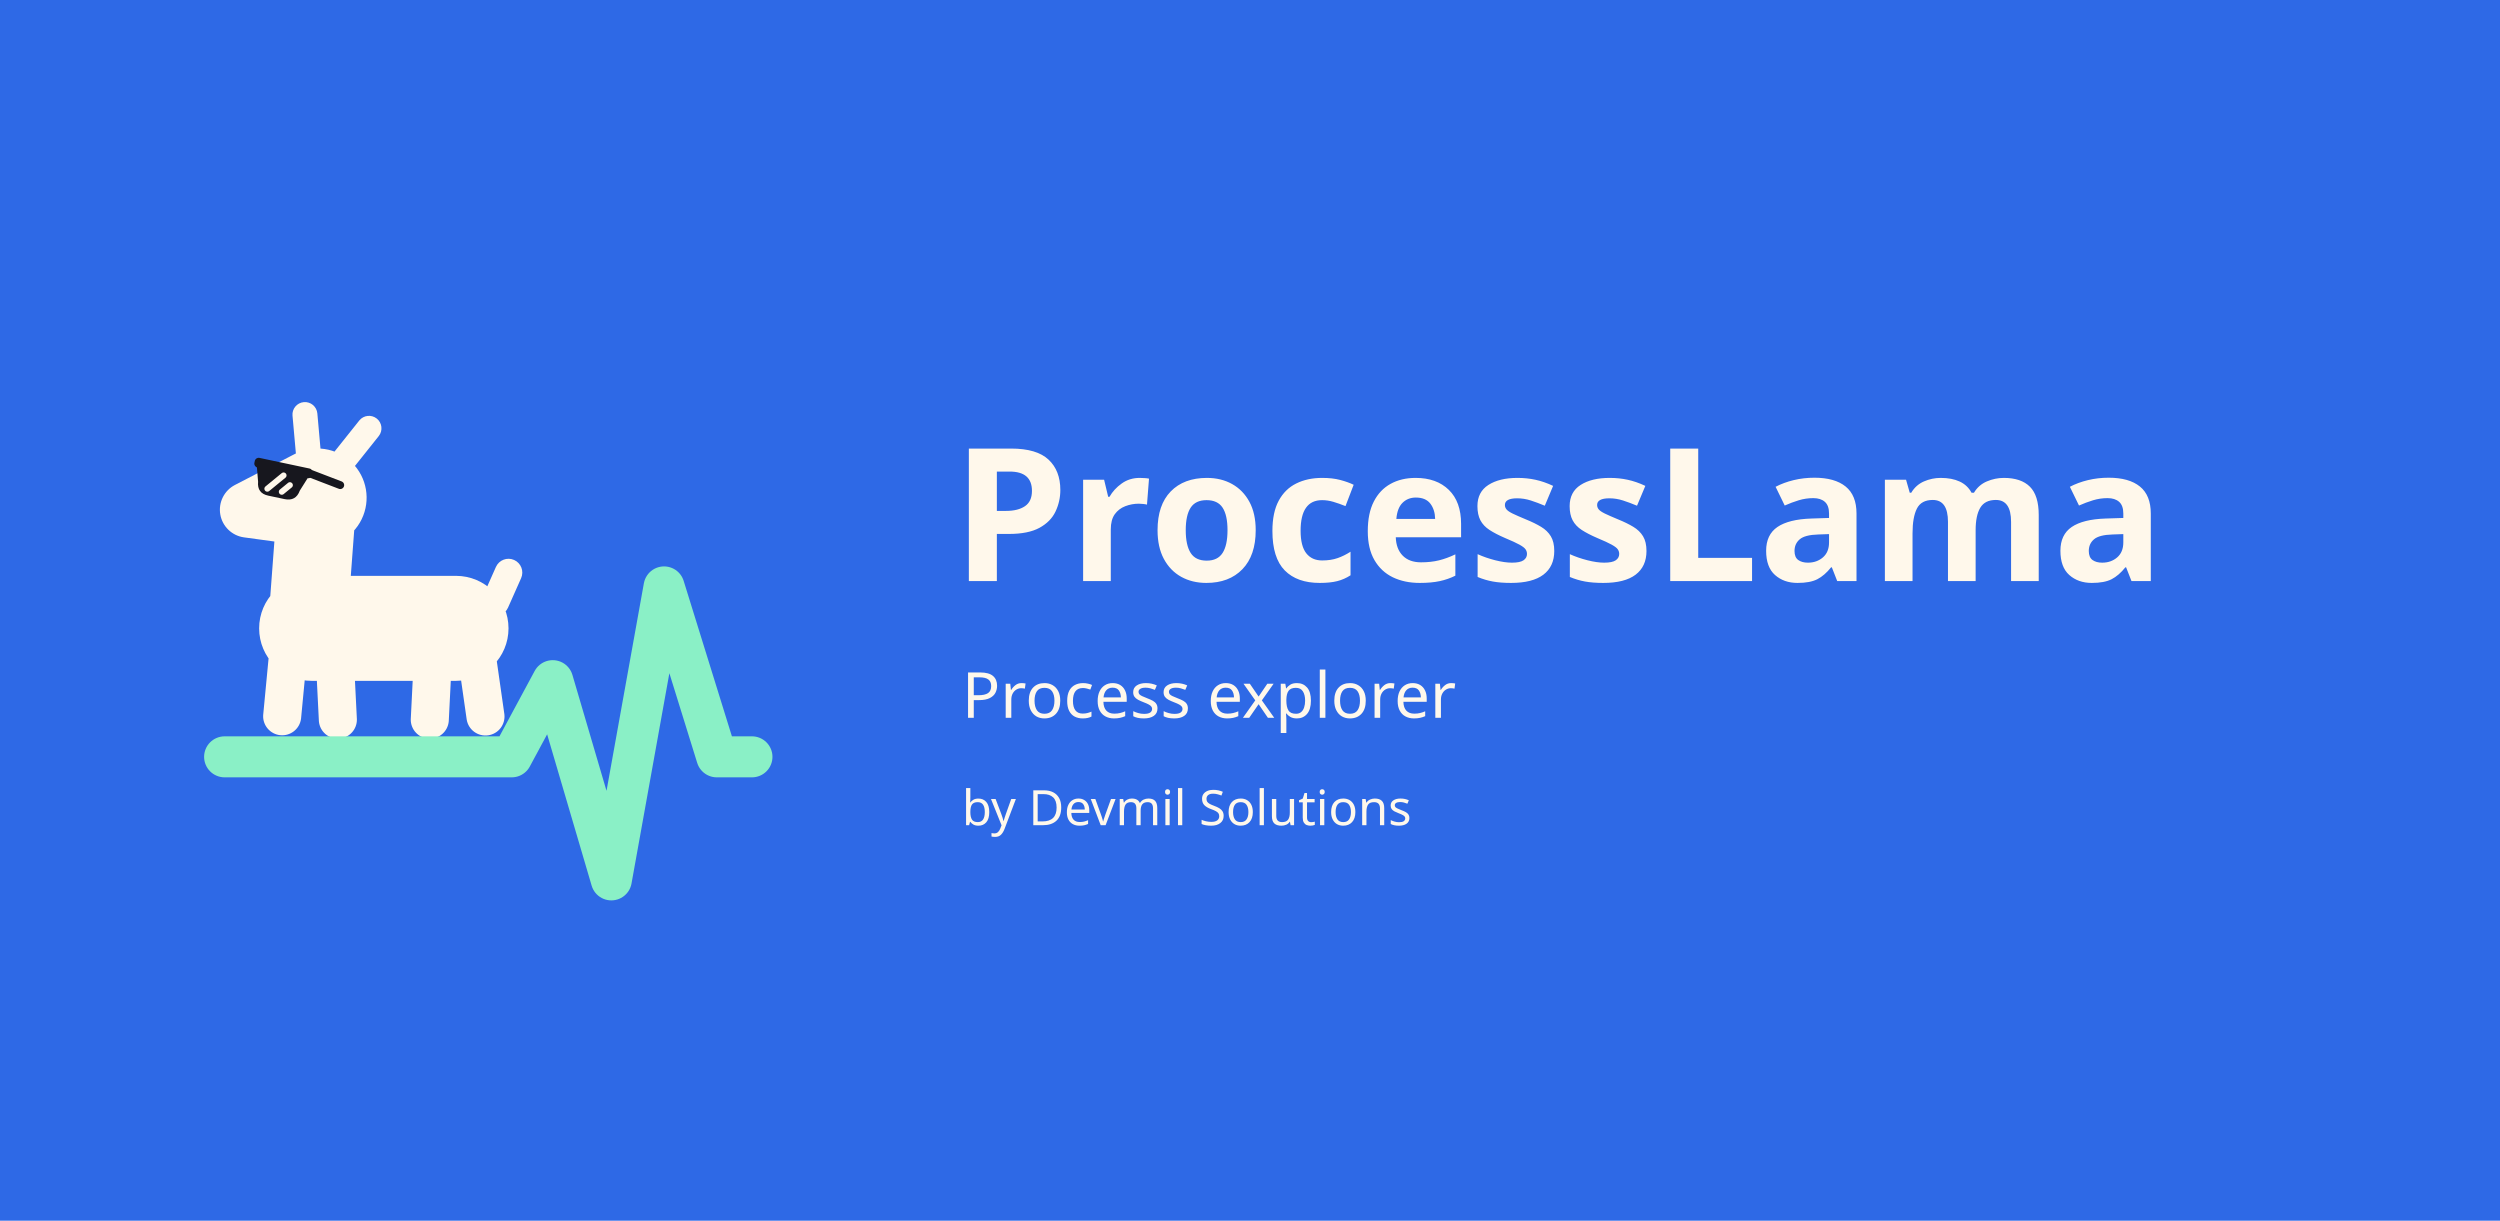
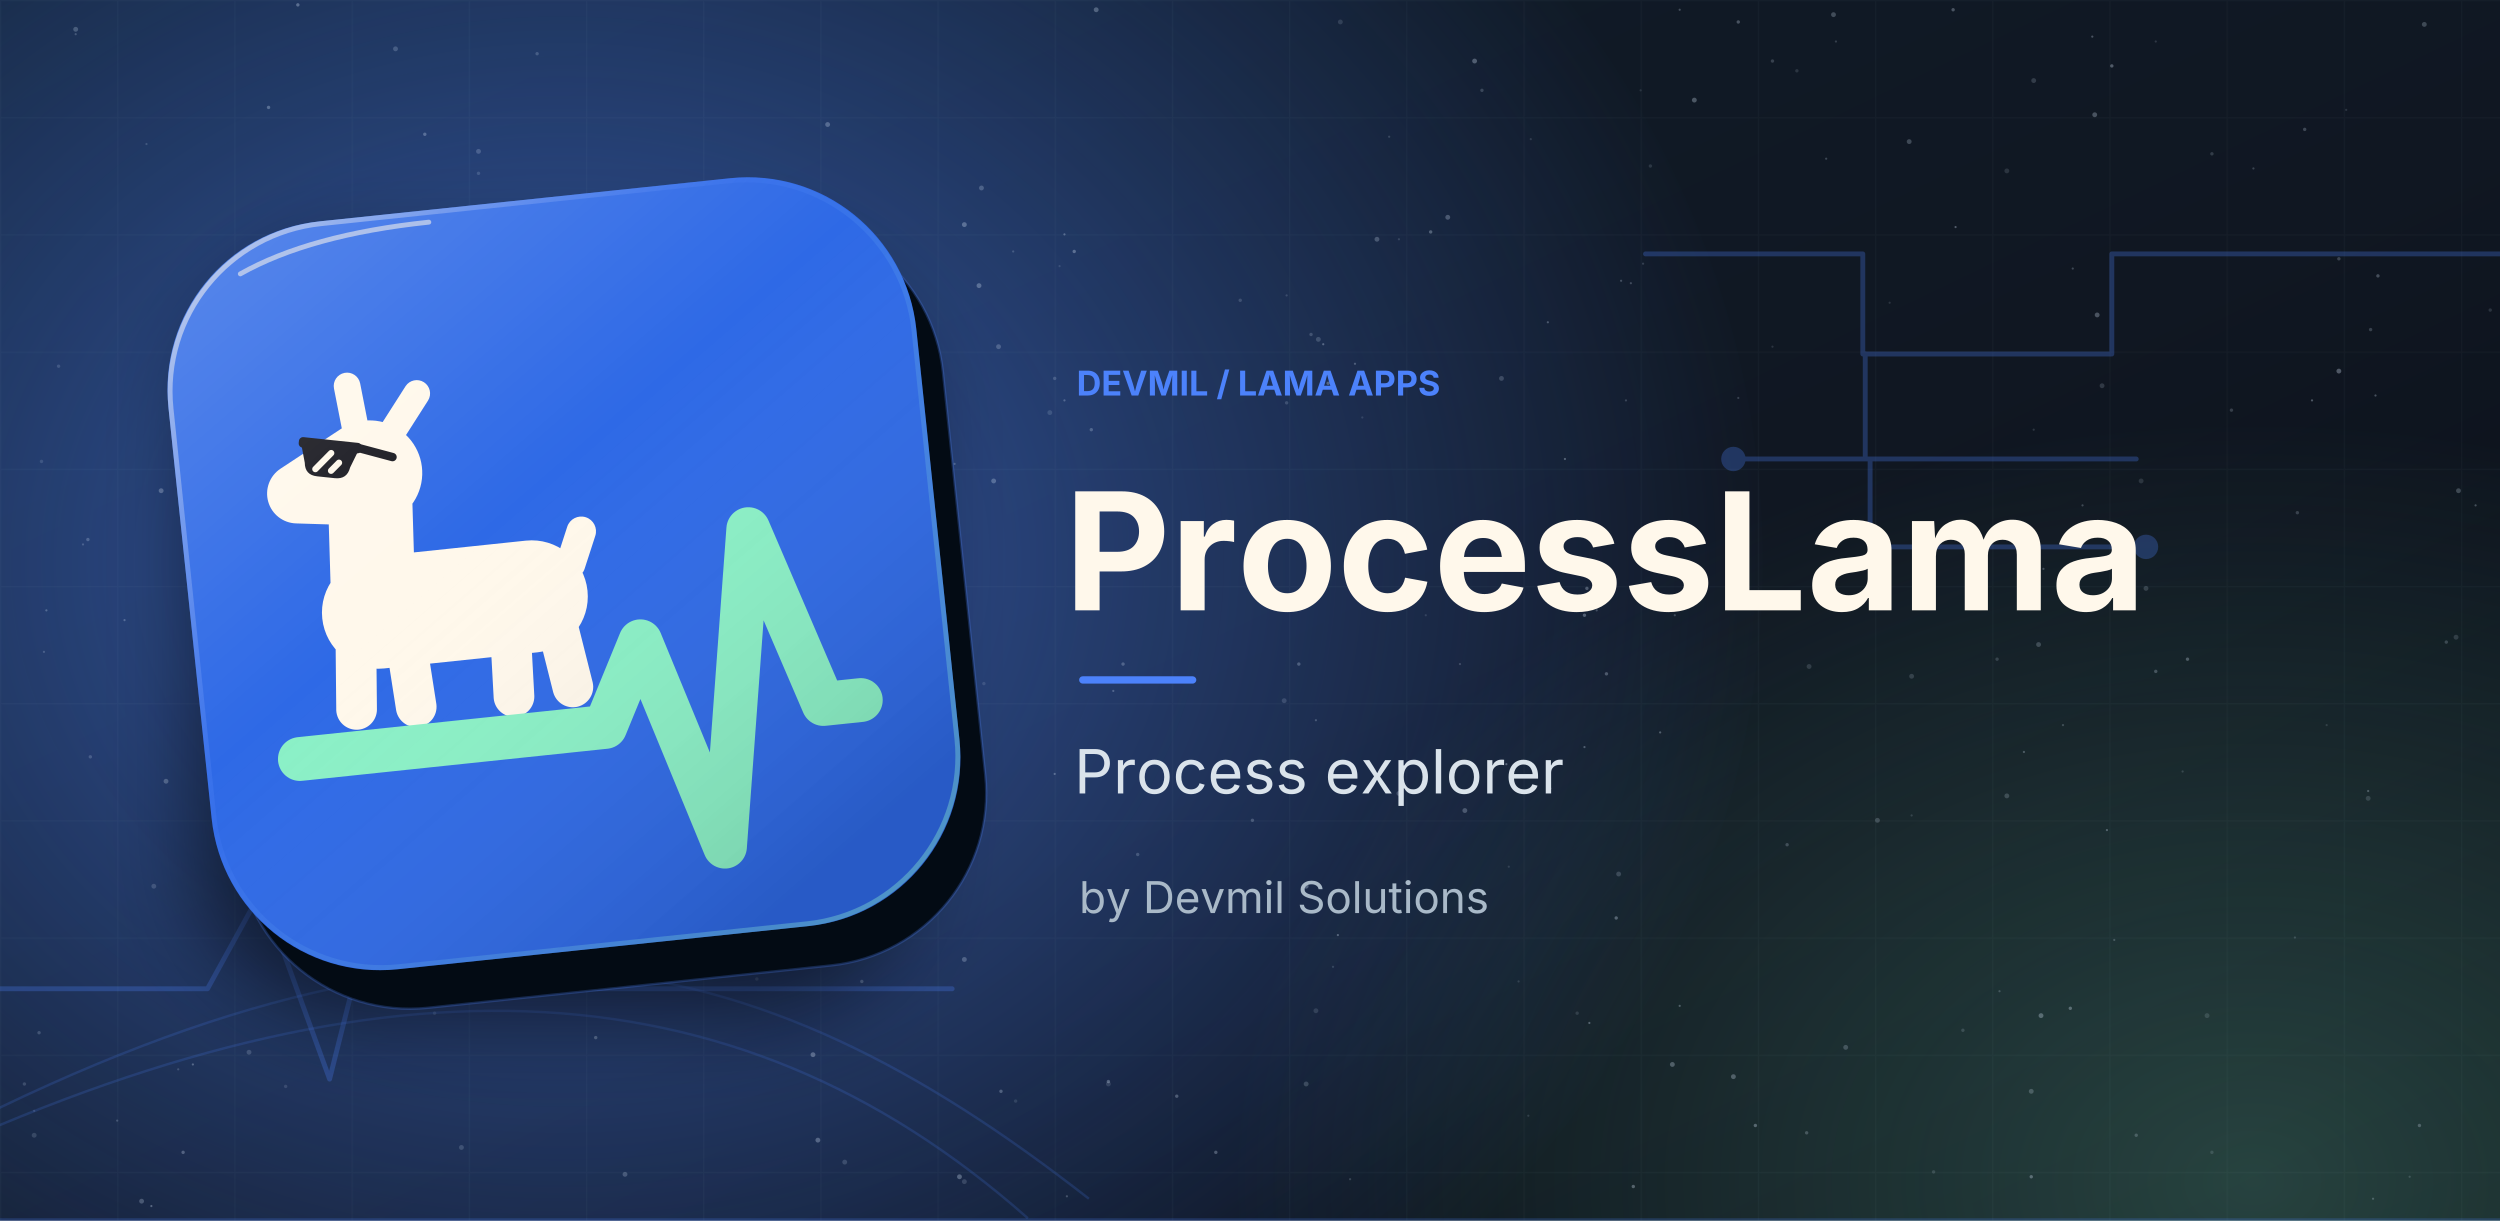
- <svg xmlns="http://www.w3.org/2000/svg" width="1024" height="500" viewBox="0 0 1024 500">
-   <rect width="1024" height="500" fill="#2E69E6" />
-   <g transform="translate(56 106) scale(2.4)">
-     <rect width="120" height="120" fill="#2E69E6" />
-     <g transform="translate(40 82) scale(0.56) translate(-60.12 -101.8)">
-       <path fill="#FFF8EB" d="M44.95 16.05L43.74 2.5A3.8 3.8 0 0 0 36.17 3.18L37.38 16.72A3.8 3.8 0 0 0 44.95 16.05ZM54.12 19.86L62.48 9.37A3.8 3.8 0 0 0 56.54 4.63L48.18 15.12A3.8 3.8 0 0 0 54.12 19.86ZM21.39 40.27L41.74 43.05A15 15 0 1 0 36.87 14.86L18.63 24.3A8.5 8.5 0 0 0 21.39 40.27ZM31.11 35.32L29.03 63.1A12 12 0 0 0 52.97 64.9L55.05 37.11A12 12 0 0 0 31.11 35.32ZM42 84L86 84A16 16 0 0 0 86 52L42 52A16 16 0 0 0 42 84ZM101.84 61.71L105.84 52.71A4.2 4.2 0 0 0 98.16 49.29L94.16 58.29A4.2 4.2 0 0 0 101.84 61.71ZM29.23 73.45L27.23 94.45A5.8 5.8 0 0 0 38.77 95.55L40.77 74.55A5.8 5.8 0 0 0 29.23 73.45ZM43.21 76.29L44.21 96.29A5.8 5.8 0 0 0 55.79 95.71L54.79 75.71A5.8 5.8 0 0 0 43.21 76.29ZM73.21 75.71L72.21 95.71A5.8 5.8 0 0 0 83.79 96.29L84.79 76.29A5.8 5.8 0 0 0 73.21 75.71ZM86.26 74.82L89.26 95.82A5.8 5.8 0 0 0 100.74 94.18L97.74 73.18A5.8 5.8 0 0 0 86.26 74.82Z" />
-       <g transform="rotate(12 41 46) translate(0 -8)">
-         <path fill="#17171E" d="M19.5 29H36.5L34.3 35Q33.8 38.5 30.3 38.5H25.2Q21.7 38.5 21.3 35Z" />
-         <rect x="19" y="27.8" width="18" height="3" rx="1.2" fill="#17171E" />
-         <path d="M36.5 29.3L46 30.8" stroke="#17171E" stroke-width="2.4" stroke-linecap="round" />
-         <path d="M24.5 36.5L28.5 31.5M29 36.5L31 34" stroke="#FFF8EB" stroke-width="1.8" stroke-linecap="round" />
+ <svg xmlns="http://www.w3.org/2000/svg" width="1024" height="500" viewBox="0 0 1024 500" role="img" aria-labelledby="title desc">
+   <defs>
+     <linearGradient id="base" x2="1" y2="1">
+       <stop stop-color="#101D2B" />
+       <stop offset=".55" stop-color="#101722" />
+       <stop offset="1" stop-color="#080D15" />
+     </linearGradient>
+     <radialGradient id="halo">
+       <stop stop-color="#4C82FB" stop-opacity=".6" />
+       <stop offset="1" stop-color="#4C82FB" stop-opacity="0" />
+     </radialGradient>
+     <radialGradient id="warm">
+       <stop stop-color="#8AF0C6" stop-opacity=".23" />
+       <stop offset="1" stop-color="#8AF0C6" stop-opacity="0" />
+     </radialGradient>
+     <linearGradient id="rim" x2="1" y2="1">
+       <stop stop-color="#FFF8EB" stop-opacity=".75" />
+       <stop offset=".4" stop-color="#4C82FB" stop-opacity=".18" />
+       <stop offset="1" stop-color="#8AF0C6" stop-opacity=".45" />
+     </linearGradient>
+     <linearGradient id="glass" x2=".7" y2="1">
+       <stop stop-color="#FFFFFF" stop-opacity=".21" />
+       <stop offset=".48" stop-color="#FFFFFF" stop-opacity="0" />
+       <stop offset="1" stop-color="#000000" stop-opacity=".14" />
+     </linearGradient>
+     <filter id="shadow" x="-40%" y="-40%" width="180%" height="200%">
+       <feGaussianBlur stdDeviation="18" />
+     </filter>
+     <clipPath id="tile">
+       <rect width="120" height="120" rx="27" />
+     </clipPath>
+     <pattern id="grid" width="48" height="48" patternUnits="userSpaceOnUse">
+       <path d="M48 0H0V48" fill="none" stroke="#ABCBDD" stroke-opacity=".035" />
+     </pattern>
+   </defs>
+   <rect width="1024" height="500" fill="url(#base)" />
+   <ellipse cx="232" cy="230" rx="490" ry="420" fill="url(#halo)" />
+   <ellipse cx="923" cy="483" rx="420" ry="310" fill="url(#warm)" />
+   <rect width="1024" height="500" fill="url(#grid)" />
+   <g fill="#DEEDFF">
+     <circle cx="848" cy="413" r="0.7" opacity="0.31" />
+     <circle cx="593" cy="89" r="1" opacity="0.26" />
+     <circle cx="569" cy="56" r="0.45" opacity="0.17" />
+     <circle cx="859" cy="129" r="1" opacity="0.28" />
+     <circle cx="822" cy="70" r="1" opacity="0.13" />
+     <circle cx="402" cy="77" r="1" opacity="0.23" />
+     <circle cx="430" cy="169" r="1" opacity="0.14" />
+     <circle cx="141" cy="158" r="0.7" opacity="0.14" />
+     <circle cx="970" cy="327" r="1" opacity="0.15" />
+     <circle cx="836" cy="416" r="1" opacity="0.30" />
+     <circle cx="36" cy="221" r="0.7" opacity="0.23" />
+     <circle cx="726" cy="25" r="0.7" opacity="0.19" />
+     <circle cx="10" cy="444" r="0.7" opacity="0.17" />
+     <circle cx="437" cy="490" r="0.45" opacity="0.23" />
+     <circle cx="736" cy="29" r="0.7" opacity="0.13" />
+     <circle cx="564" cy="98" r="1" opacity="0.24" />
+     <circle cx="265" cy="128" r="1" opacity="0.18" />
+     <circle cx="712" cy="163" r="0.45" opacity="0.19" />
+     <circle cx="558" cy="171" r="0.45" opacity="0.13" />
+     <circle cx="712" cy="9" r="0.7" opacity="0.27" />
+     <circle cx="970" cy="324" r="0.45" opacity="0.27" />
+     <circle cx="634" cy="132" r="0.45" opacity="0.27" />
+     <circle cx="993" cy="10" r="1" opacity="0.23" />
+     <circle cx="283" cy="206" r="0.7" opacity="0.27" />
+     <circle cx="801" cy="93" r="0.45" opacity="0.32" />
+     <circle cx="308" cy="346" r="0.45" opacity="0.30" />
+     <circle cx="102" cy="431" r="1" opacity="0.18" />
+     <circle cx="646" cy="415" r="0.7" opacity="0.13" />
+     <circle cx="858" cy="47" r="1" opacity="0.27" />
+     <circle cx="513" cy="336" r="0.7" opacity="0.22" />
+     <circle cx="174" cy="278" r="1" opacity="0.32" />
+     <circle cx="460" cy="272" r="0.7" opacity="0.24" />
+     <circle cx="604" cy="25" r="1" opacity="0.30" />
+     <circle cx="804" cy="422" r="0.7" opacity="0.16" />
+     <circle cx="835" cy="264" r="1" opacity="0.21" />
+     <circle cx="940" cy="384" r="0.45" opacity="0.17" />
+     <circle cx="651" cy="419" r="0.45" opacity="0.31" />
+     <circle cx="58" cy="492" r="1" opacity="0.24" />
+     <circle cx="865" cy="27" r="0.7" opacity="0.31" />
+     <circle cx="346" cy="476" r="1" opacity="0.17" />
+     <circle cx="641" cy="188" r="0.45" opacity="0.32" />
+     <circle cx="432" cy="155" r="0.7" opacity="0.19" />
+     <circle cx="191" cy="265" r="0.45" opacity="0.22" />
+     <circle cx="393" cy="482" r="1" opacity="0.30" />
+     <circle cx="366" cy="230" r="0.7" opacity="0.21" />
+     <circle cx="280" cy="274" r="1" opacity="0.21" />
+     <circle cx="24" cy="150" r="0.7" opacity="0.16" />
+     <circle cx="16" cy="423" r="0.7" opacity="0.19" />
+     <circle cx="673" cy="108" r="0.45" opacity="0.17" />
+     <circle cx="31" cy="14" r="0.45" opacity="0.21" />
+     <circle cx="617" cy="313" r="0.45" opacity="0.32" />
+     <circle cx="202" cy="398" r="0.45" opacity="0.21" />
+     <circle cx="454" cy="444" r="1" opacity="0.13" />
+     <circle cx="819" cy="406" r="0.45" opacity="0.21" />
+     <circle cx="119" cy="378" r="1" opacity="0.13" />
+     <circle cx="537" cy="137" r="0.7" opacity="0.19" />
+     <circle cx="853" cy="207" r="0.45" opacity="0.23" />
+     <circle cx="694" cy="41" r="1" opacity="0.29" />
+     <circle cx="68" cy="320" r="1" opacity="0.29" />
+     <circle cx="666" cy="164" r="0.45" opacity="0.19" />
+     <circle cx="498" cy="472" r="0.7" opacity="0.28" />
+     <circle cx="906" cy="63" r="0.7" opacity="0.17" />
+     <circle cx="861" cy="158" r="1" opacity="0.16" />
+     <circle cx="748" cy="65" r="0.45" opacity="0.22" />
+     <circle cx="310" cy="401" r="0.7" opacity="0.14" />
+     <circle cx="896" cy="270" r="0.7" opacity="0.28" />
+     <circle cx="315" cy="339" r="1" opacity="0.15" />
+     <circle cx="649" cy="252" r="0.7" opacity="0.31" />
+     <circle cx="833" cy="33" r="1" opacity="0.17" />
+     <circle cx="309" cy="398" r="0.45" opacity="0.21" />
+     <circle cx="658" cy="276" r="0.7" opacity="0.27" />
+     <circle cx="263" cy="147" r="0.45" opacity="0.22" />
+     <circle cx="391" cy="190" r="0.45" opacity="0.25" />
+     <circle cx="686" cy="252" r="0.45" opacity="0.21" />
+     <circle cx="774" cy="124" r="0.45" opacity="0.13" />
+     <circle cx="607" cy="37" r="0.7" opacity="0.19" />
+     <circle cx="947" cy="164" r="0.45" opacity="0.31" />
+     <circle cx="544" cy="157" r="0.7" opacity="0.29" />
+     <circle cx="293" cy="223" r="0.45" opacity="0.31" />
+     <circle cx="527" cy="121" r="0.45" opacity="0.16" />
+     <circle cx="756" cy="429" r="1" opacity="0.21" />
+     <circle cx="553" cy="483" r="0.45" opacity="0.18" />
+     <circle cx="416" cy="451" r="0.7" opacity="0.12" />
+     <circle cx="123" cy="180" r="1" opacity="0.25" />
+     <circle cx="827" cy="216" r="1" opacity="0.17" />
+     <circle cx="619" cy="230" r="0.45" opacity="0.27" />
+     <circle cx="436" cy="96" r="0.45" opacity="0.29" />
+     <circle cx="401" cy="117" r="1" opacity="0.29" />
+     <circle cx="146" cy="233" r="1" opacity="0.16" />
+     <circle cx="256" cy="481" r="1" opacity="0.22" />
+     <circle cx="904" cy="416" r="1" opacity="0.14" />
+     <circle cx="482" cy="449" r="0.7" opacity="0.27" />
+     <circle cx="466" cy="350" r="0.7" opacity="0.20" />
+     <circle cx="685" cy="436" r="1" opacity="0.28" />
+     <circle cx="669" cy="486" r="0.7" opacity="0.31" />
+     <circle cx="355" cy="252" r="0.45" opacity="0.21" />
+     <circle cx="832" cy="447" r="1" opacity="0.22" />
+     <circle cx="376" cy="254" r="0.45" opacity="0.17" />
+     <circle cx="264" cy="101" r="0.45" opacity="0.17" />
+     <circle cx="73" cy="438" r="0.45" opacity="0.18" />
+     <circle cx="110" cy="44" r="0.7" opacity="0.29" />
+     <circle cx="532" cy="272" r="0.7" opacity="0.25" />
+     <circle cx="539" cy="414" r="1" opacity="0.13" />
+     <circle cx="63" cy="363" r="1" opacity="0.18" />
+     <circle cx="146" cy="360" r="0.45" opacity="0.17" />
+     <circle cx="719" cy="461" r="0.7" opacity="0.31" />
+     <circle cx="220" cy="22" r="0.7" opacity="0.19" />
+     <circle cx="914" cy="168" r="0.7" opacity="0.19" />
+     <circle cx="449" cy="4" r="1" opacity="0.28" />
+     <circle cx="232" cy="178" r="1" opacity="0.28" />
+     <circle cx="782" cy="58" r="1" opacity="0.23" />
+     <circle cx="162" cy="20" r="1" opacity="0.20" />
+     <circle cx="224" cy="346" r="1" opacity="0.21" />
+     <circle cx="403" cy="280" r="0.7" opacity="0.13" />
+     <circle cx="549" cy="9" r="1" opacity="0.14" />
+     <circle cx="196" cy="71" r="0.7" opacity="0.16" />
+     <circle cx="615" cy="155" r="1" opacity="0.19" />
+     <circle cx="34" cy="223" r="0.45" opacity="0.20" />
+     <circle cx="944" cy="53" r="0.7" opacity="0.23" />
+     <circle cx="662" cy="376" r="0.7" opacity="0.31" />
+     <circle cx="117" cy="445" r="0.7" opacity="0.14" />
+     <circle cx="958" cy="152" r="1" opacity="0.31" />
+     <circle cx="315" cy="390" r="0.45" opacity="0.26" />
+     <circle cx="79" cy="436" r="0.45" opacity="0.29" />
+     <circle cx="410" cy="447" r="0.7" opacity="0.27" />
+     <circle cx="174" cy="55" r="0.7" opacity="0.28" />
+     <circle cx="1002" cy="263" r="0.7" opacity="0.20" />
+     <circle cx="539" cy="295" r="0.45" opacity="0.23" />
+     <circle cx="829" cy="308" r="0.45" opacity="0.27" />
+     <circle cx="454" cy="443" r="0.7" opacity="0.29" />
+     <circle cx="650" cy="241" r="0.7" opacity="0.28" />
+     <circle cx="432" cy="317" r="0.45" opacity="0.29" />
+     <circle cx="958" cy="106" r="0.7" opacity="0.21" />
+     <circle cx="894" cy="316" r="0.45" opacity="0.16" />
+     <circle cx="249" cy="127" r="0.45" opacity="0.17" />
+     <circle cx="535" cy="444" r="1" opacity="0.19" />
+     <circle cx="877" cy="197" r="1" opacity="0.13" />
+     <circle cx="31" cy="12" r="1" opacity="0.23" />
+     <circle cx="663" cy="358" r="1" opacity="0.18" />
+     <circle cx="353" cy="402" r="0.7" opacity="0.24" />
+     <circle cx="649" cy="306" r="0.45" opacity="0.29" />
+     <circle cx="906" cy="472" r="0.7" opacity="0.14" />
+     <circle cx="48" cy="459" r="0.45" opacity="0.21" />
+     <circle cx="313" cy="367" r="0.7" opacity="0.30" />
+     <circle cx="14" cy="455" r="0.45" opacity="0.15" />
+     <circle cx="769" cy="336" r="1" opacity="0.20" />
+     <circle cx="573" cy="98" r="0.45" opacity="0.15" />
+     <circle cx="37" cy="310" r="0.7" opacity="0.19" />
+     <circle cx="974" cy="113" r="0.7" opacity="0.26" />
+     <circle cx="535" cy="363" r="1" opacity="0.30" />
+     <circle cx="961" cy="45" r="0.45" opacity="0.14" />
+     <circle cx="1020" cy="127" r="0.7" opacity="0.14" />
+     <circle cx="527" cy="165" r="0.7" opacity="0.17" />
+     <circle cx="800" cy="4" r="0.7" opacity="0.28" />
+     <circle cx="548" cy="383" r="0.45" opacity="0.31" />
+     <circle cx="434" cy="109" r="0.45" opacity="0.13" />
+     <circle cx="232" cy="365" r="0.45" opacity="0.16" />
+     <circle cx="668" cy="116" r="0.45" opacity="0.22" />
+     <circle cx="333" cy="432" r="1" opacity="0.32" />
+     <circle cx="19" cy="250" r="0.45" opacity="0.26" />
+     <circle cx="941" cy="210" r="0.7" opacity="0.19" />
+     <circle cx="953" cy="297" r="0.45" opacity="0.13" />
+     <circle cx="130" cy="319" r="0.45" opacity="0.18" />
+     <circle cx="783" cy="334" r="0.45" opacity="0.15" />
+     <circle cx="586" cy="95" r="0.7" opacity="0.29" />
+     <circle cx="335" cy="467" r="1" opacity="0.29" />
+     <circle cx="654" cy="250" r="0.45" opacity="0.23" />
+     <circle cx="600" cy="332" r="1" opacity="0.25" />
+     <circle cx="849" cy="110" r="0.45" opacity="0.23" />
+     <circle cx="875" cy="465" r="0.7" opacity="0.21" />
+     <circle cx="635" cy="323" r="0.45" opacity="0.26" />
+     <circle cx="676" cy="68" r="0.7" opacity="0.13" />
+     <circle cx="622" cy="402" r="0.45" opacity="0.14" />
+     <circle cx="233" cy="256" r="0.45" opacity="0.30" />
+     <circle cx="178" cy="415" r="0.7" opacity="0.15" />
+     <circle cx="973" cy="162" r="0.45" opacity="0.28" />
+     <circle cx="972" cy="491" r="0.45" opacity="0.24" />
+     <circle cx="857" cy="15" r="0.45" opacity="0.28" />
+     <circle cx="395" cy="393" r="1" opacity="0.25" />
+     <circle cx="845" cy="297" r="0.45" opacity="0.21" />
+     <circle cx="598" cy="272" r="0.45" opacity="0.19" />
+     <circle cx="288" cy="336" r="0.7" opacity="0.31" />
+     <circle cx="542" cy="141" r="0.45" opacity="0.31" />
+     <circle cx="971" cy="135" r="0.7" opacity="0.20" />
+     <circle cx="18" cy="267" r="0.45" opacity="0.20" />
+     <circle cx="688" cy="4" r="0.45" opacity="0.25" />
+     <circle cx="117" cy="247" r="0.7" opacity="0.14" />
+     <circle cx="740" cy="464" r="0.7" opacity="0.22" />
+     <circle cx="618" cy="355" r="0.45" opacity="0.13" />
+     <circle cx="51" cy="254" r="0.45" opacity="0.27" />
+     <circle cx="66" cy="201" r="1" opacity="0.31" />
+     <circle cx="710" cy="441" r="1" opacity="0.28" />
+     <circle cx="540" cy="139" r="1" opacity="0.18" />
+     <circle cx="122" cy="2" r="0.7" opacity="0.31" />
+     <circle cx="751" cy="6" r="1" opacity="0.24" />
+     <circle cx="456" cy="283" r="0.45" opacity="0.25" />
+     <circle cx="75" cy="472" r="0.7" opacity="0.28" />
+     <circle cx="752" cy="17" r="0.45" opacity="0.18" />
+     <circle cx="526" cy="287" r="1" opacity="0.16" />
+     <circle cx="17" cy="189" r="0.7" opacity="0.14" />
+     <circle cx="573" cy="325" r="1" opacity="0.22" />
+     <circle cx="783" cy="277" r="1" opacity="0.16" />
+     <circle cx="317" cy="153" r="0.45" opacity="0.23" />
+     <circle cx="341" cy="233" r="1" opacity="0.25" />
+     <circle cx="627" cy="57" r="0.45" opacity="0.14" />
+     <circle cx="415" cy="103" r="0.45" opacity="0.19" />
+     <circle cx="584" cy="252" r="0.45" opacity="0.13" />
+     <circle cx="883" cy="275" r="0.7" opacity="0.24" />
+     <circle cx="339" cy="51" r="1" opacity="0.27" />
+     <circle cx="1007" cy="201" r="1" opacity="0.23" />
+     <circle cx="837" cy="233" r="0.45" opacity="0.24" />
+     <circle cx="60" cy="59" r="0.45" opacity="0.17" />
+     <circle cx="395" cy="92" r="1" opacity="0.30" />
+     <circle cx="407" cy="197" r="1" opacity="0.27" />
+     <circle cx="244" cy="425" r="0.7" opacity="0.29" />
+     <circle cx="440" cy="103" r="0.7" opacity="0.31" />
+     <circle cx="741" cy="273" r="1" opacity="0.15" />
+     <circle cx="626" cy="457" r="0.45" opacity="0.14" />
+     <circle cx="991" cy="461" r="0.7" opacity="0.25" />
+     <circle cx="832" cy="482" r="0.7" opacity="0.31" />
+     <circle cx="680" cy="300" r="0.45" opacity="0.30" />
+     <circle cx="508" cy="123" r="0.7" opacity="0.17" />
+     <circle cx="792" cy="480" r="0.7" opacity="0.15" />
+     <circle cx="822" cy="326" r="1" opacity="0.19" />
+     <circle cx="546" cy="396" r="0.45" opacity="0.16" />
+     <circle cx="732" cy="346" r="0.7" opacity="0.21" />
+     <circle cx="818" cy="270" r="0.7" opacity="0.17" />
+     <circle cx="330" cy="111" r="0.45" opacity="0.24" />
+     <circle cx="833" cy="176" r="0.45" opacity="0.15" />
+     <circle cx="987" cy="482" r="0.45" opacity="0.17" />
+     <circle cx="395" cy="484" r="1" opacity="0.16" />
+     <circle cx="196" cy="62" r="1" opacity="0.20" />
+     <circle cx="125" cy="125" r="0.45" opacity="0.31" />
+     <circle cx="295" cy="177" r="0.7" opacity="0.12" />
+     <circle cx="447" cy="176" r="0.7" opacity="0.24" />
+     <circle cx="189" cy="470" r="1" opacity="0.17" />
+     <circle cx="161" cy="215" r="0.7" opacity="0.19" />
+     <circle cx="436" cy="164" r="0.45" opacity="0.26" />
+     <circle cx="883" cy="17" r="0.45" opacity="0.15" />
+     <circle cx="863" cy="340" r="0.45" opacity="0.30" />
+     <circle cx="135" cy="174" r="1" opacity="0.28" />
+     <circle cx="346" cy="296" r="1" opacity="0.31" />
+     <circle cx="726" cy="142" r="0.45" opacity="0.13" />
+     <circle cx="1006" cy="261" r="1" opacity="0.15" />
+     <circle cx="664" cy="115" r="0.45" opacity="0.24" />
+     <circle cx="351" cy="323" r="1" opacity="0.27" />
+     <circle cx="879" cy="241" r="1" opacity="0.17" />
+     <circle cx="672" cy="37" r="0.45" opacity="0.12" />
+     <circle cx="14" cy="465" r="1" opacity="0.15" />
+     <circle cx="184" cy="175" r="1" opacity="0.16" />
+     <circle cx="62" cy="494" r="0.45" opacity="0.31" />
+     <circle cx="263" cy="89" r="0.45" opacity="0.29" />
+     <circle cx="866" cy="385" r="0.45" opacity="0.22" />
+     <circle cx="688" cy="412" r="0.45" opacity="0.29" />
+     <circle cx="409" cy="142" r="1" opacity="0.22" />
+     <circle cx="390" cy="281" r="1" opacity="0.16" />
+     <circle cx="923" cy="69" r="0.45" opacity="0.21" />
+     <circle cx="1014" cy="207" r="0.45" opacity="0.26" />
+     <circle cx="204" cy="325" r="0.7" opacity="0.15" />
+     <circle cx="555" cy="149" r="0.45" opacity="0.26" />
+   </g>
+   <g color="#4C82FB" stroke="currentColor" stroke-width="2" fill="none" opacity=".28" stroke-linecap="round" stroke-linejoin="round">
+     <path d="M-20 405H85l22-40 28 77 37-147 39 110H390M674 104h89v41h102v-41h183" />
+     <path d="M764 145v43h-54m54-43v43h111m-109 0v36h113" />
+     <g fill="currentColor" stroke="none">
+       <circle cx="710" cy="188" r="5" />
+       <circle cx="879" cy="224" r="5" />
+     </g>
+   </g>
+   <path d="M-40 474C184 354 309 384 446 491M-45 481C151 387 299 391 421 499" fill="none" stroke="#4C82FB" stroke-opacity=".18" />
+   <rect x="81" y="107" width="292" height="308" rx="65" fill="#000" opacity=".55" filter="url(#shadow)" />
+   <g transform="translate(77 81) rotate(-6 154 154)">
+     <rect x="9" y="17" width="308" height="308" rx="71" fill="#030B14" stroke="#4C82FB" stroke-opacity=".25" />
+     <svg width="308" height="308" viewBox="0 0 120 120">
+       <g clip-path="url(#tile)">
+         <rect width="120" height="120" fill="#2E69E6" />
+         <g transform="translate(40 82) scale(0.56) translate(-60.12 -101.8)">
+           <path fill="#FFF8EB" d="M44.95 16.05L43.74 2.5A3.8 3.8 0 0 0 36.17 3.18L37.38 16.72A3.8 3.8 0 0 0 44.95 16.05ZM54.12 19.86L62.48 9.37A3.8 3.8 0 0 0 56.54 4.63L48.18 15.12A3.8 3.8 0 0 0 54.12 19.86ZM21.39 40.27L41.74 43.05A15 15 0 1 0 36.87 14.86L18.63 24.3A8.5 8.5 0 0 0 21.39 40.27ZM31.11 35.32L29.03 63.1A12 12 0 0 0 52.97 64.9L55.05 37.11A12 12 0 0 0 31.11 35.32ZM42 84L86 84A16 16 0 0 0 86 52L42 52A16 16 0 0 0 42 84ZM101.84 61.71L105.84 52.71A4.2 4.2 0 0 0 98.16 49.29L94.16 58.29A4.2 4.2 0 0 0 101.84 61.71ZM29.23 73.45L27.23 94.45A5.8 5.8 0 0 0 38.77 95.55L40.77 74.55A5.8 5.8 0 0 0 29.23 73.45ZM43.21 76.29L44.21 96.29A5.8 5.8 0 0 0 55.79 95.71L54.79 75.71A5.8 5.8 0 0 0 43.21 76.29ZM73.21 75.71L72.21 95.71A5.8 5.8 0 0 0 83.79 96.29L84.79 76.29A5.8 5.8 0 0 0 73.21 75.71ZM86.26 74.82L89.26 95.82A5.8 5.8 0 0 0 100.74 94.18L97.74 73.18A5.8 5.8 0 0 0 86.26 74.82Z" />
+           <g transform="rotate(12 41 46) translate(0 -8)">
+             <path fill="#17171E" d="M19.5 29H36.5L34.3 35Q33.8 38.5 30.3 38.5H25.2Q21.7 38.5 21.3 35Z" />
+             <rect x="19" y="27.8" width="18" height="3" rx="1.2" fill="#17171E" />
+             <path d="M36.5 29.3L46 30.8" stroke="#17171E" stroke-width="2.4" stroke-linecap="round" />
+             <path d="M24.5 36.5L28.5 31.5M29 36.5L31 34" stroke="#FFF8EB" stroke-width="1.8" stroke-linecap="round" />
+           </g>
+         </g>
+         <path d="M15 85H64l7-13 10 34 9-50 9 29H105" fill="none" stroke="#8AF0C6" stroke-width="7" stroke-linecap="round" stroke-linejoin="round" />
+         <rect width="120" height="120" fill="url(#glass)" />
      </g>
-     </g>
-     <path d="M15 85H64l7-13 10 34 9-50 9 29H105" fill="none" stroke="#8AF0C6" stroke-width="7" stroke-linecap="round" stroke-linejoin="round" />
-   </g>
-   <g fill="#FFF8EB" font-family="sans-serif">
-     <text x="390" y="238" font-size="76" font-weight="600">ProcessLama</text>
-     <text x="394" y="294" font-size="26">Process explorer</text>
-     <text x="394" y="338" font-size="20">by Devmil Solutions</text>
-   </g>
+     </svg>
+     <rect x="1" y="1" width="306" height="306" rx="69" fill="none" stroke="url(#rim)" stroke-width="2" />
+     <path d="M35 18Q65 5 114 5" fill="none" stroke="#FFF8EB" stroke-opacity=".55" stroke-width="2" stroke-linecap="round" />
+   </g>
+   <g aria-label="DEVMIL / LAMA APPS" transform="translate(441 162) scale(0.006835938 -0.006835938)">
+     <path fill="#4C82FB" d="M659 0H135V1490H664Q888 1490 1049.5 1400.5Q1211 1311 1298.0 1144.5Q1385 978 1385 746Q1385 513 1298.0 346.0Q1211 179 1048.0 89.5Q885 0 659 0ZM440 263H644Q859 263 970.0 379.0Q1081 495 1081 746Q1081 996 970.5 1111.5Q860 1227 646 1227H440ZM1614 0V1490H2611V1237H1919V877H2559V628H1919V253H2613V0ZM3294 0 2772 1490H3111L3349 771Q3385 659 3421.0 528.0Q3457 397 3495 246Q3533 398 3567.5 528.0Q3602 658 3636 771L3866 1490H4203L3693 0ZM4387 0V1490H4855L5097 806Q5112 759 5131.0 683.0Q5150 607 5170.5 519.5Q5191 432 5208 351Q5225 431 5245.0 518.5Q5265 606 5284.0 682.0Q5303 758 5318 806L5556 1490H6026V0H5719V703Q5719 759 5721.5 846.0Q5724 933 5726.5 1033.0Q5729 1133 5730 1227Q5705 1127 5677.5 1026.0Q5650 925 5625.0 840.5Q5600 756 5582 703L5335 0H5078L4827 703Q4810 754 4785.5 836.0Q4761 918 4733.0 1016.5Q4705 1115 4679 1215Q4681 1125 4683.5 1027.5Q4686 930 4688.0 844.5Q4690 759 4690 703V0ZM6600 1490V0H6295V1490ZM6870 0V1490H7175V253H7818V0ZM9146 1560 8666 -224H8406L8886 1560ZM9793 0V1490H10098V253H10741V0ZM10865 0 11374 1490H11774L12296 0H11957L11842 346H11313L11202 0ZM11389 585H11763L11718 719Q11682 833 11646.0 966.0Q11610 1099 11571 1251Q11534 1097 11500.0 964.0Q11466 831 11432 719ZM12480 0V1490H12948L13190 806Q13205 759 13224.0 683.0Q13243 607 13263.5 519.5Q13284 432 13301 351Q13318 431 13338.0 518.5Q13358 606 13377.0 682.0Q13396 758 13411 806L13649 1490H14119V0H13812V703Q13812 759 13814.5 846.0Q13817 933 13819.5 1033.0Q13822 1133 13823 1227Q13798 1127 13770.5 1026.0Q13743 925 13718.0 840.5Q13693 756 13675 703L13428 0H13171L12920 703Q12903 754 12878.5 836.0Q12854 918 12826.0 1016.5Q12798 1115 12772 1215Q12774 1125 12776.5 1027.5Q12779 930 12781.0 844.5Q12783 759 12783 703V0ZM14302 0 14811 1490H15211L15733 0H15394L15279 346H14750L14639 0ZM14826 585H15200L15155 719Q15119 833 15083.0 966.0Q15047 1099 15008 1251Q14971 1097 14937.0 964.0Q14903 831 14869 719ZM16316 0 16825 1490H17225L17747 0H17408L17293 346H16764L16653 0ZM16840 585H17214L17169 719Q17133 833 17097.0 966.0Q17061 1099 17022 1251Q16985 1097 16951.0 964.0Q16917 831 16883 719ZM17931 0V1490H18512Q18682 1490 18801.0 1425.5Q18920 1361 18982.5 1247.5Q19045 1134 19045 987Q19045 839 18981.5 726.5Q18918 614 18797.0 550.5Q18676 487 18505 487H18236V0ZM18236 733H18456Q18596 733 18663.0 804.0Q18730 875 18730 987Q18730 1100 18663.0 1169.0Q18596 1238 18455 1238H18236ZM19258 0V1490H19839Q20009 1490 20128.0 1425.5Q20247 1361 20309.5 1247.5Q20372 1134 20372 987Q20372 839 20308.5 726.5Q20245 614 20124.0 550.5Q20003 487 19832 487H19563V0ZM19563 733H19783Q19923 733 19990.0 804.0Q20057 875 20057 987Q20057 1100 19990.0 1169.0Q19923 1238 19782 1238H19563ZM21131 -22Q20862 -22 20701.5 101.5Q20541 225 20535 462H20832Q20840 349 20922.5 292.5Q21005 236 21128 236Q21250 236 21324.5 288.5Q21399 341 21399 426Q21399 503 21331.5 544.0Q21264 585 21142 615L20978 656Q20789 702 20682.0 800.5Q20575 899 20575 1061Q20575 1196 20647.5 1297.0Q20720 1398 20846.5 1454.0Q20973 1510 21135 1510Q21300 1510 21423.0 1453.5Q21546 1397 21615.0 1296.5Q21684 1196 21686 1065H21391Q21383 1155 21314.5 1204.0Q21246 1253 21132 1253Q21015 1253 20951.5 1204.5Q20888 1156 20888 1081Q20888 998 20959.5 957.0Q21031 916 21126 893L21261 860Q21386 831 21487.0 776.5Q21588 722 21647.0 635.5Q21706 549 21706 424Q21706 221 21554.5 99.5Q21403 -22 21131 -22Z" />
+   </g>
+   <g aria-label="ProcessLama" transform="translate(436 250) scale(0.03271484 -0.03271484)">
+     <path fill="#FFF8EB" d="M135 0V1490H716Q886 1490 1005.0 1425.5Q1124 1361 1186.5 1247.5Q1249 1134 1249 987Q1249 839 1185.5 726.5Q1122 614 1001.0 550.5Q880 487 709 487H440V0ZM440 733H660Q800 733 867.0 804.0Q934 875 934 987Q934 1100 867.0 1169.0Q800 1238 659 1238H440ZM1455 0V1118H1745V923H1757Q1788 1026 1860.5 1079.5Q1933 1133 2027 1133Q2078 1133 2124 1123V855Q2104 861 2065.5 865.5Q2027 870 1994 870Q1890 870 1822.5 805.0Q1755 740 1755 636V0ZM2789 -22Q2621 -22 2498.0 50.5Q2375 123 2308.5 252.5Q2242 382 2242 554Q2242 727 2308.5 857.0Q2375 987 2498.0 1059.5Q2621 1132 2789 1132Q2957 1132 3080.0 1059.5Q3203 987 3269.5 857.0Q3336 727 3336 554Q3336 382 3269.5 252.5Q3203 123 3080.0 50.5Q2957 -22 2789 -22ZM2789 214Q2909 214 2970.0 311.0Q3031 408 3031 555Q3031 703 2970.0 799.5Q2909 896 2789 896Q2669 896 2608.5 799.5Q2548 703 2548 555Q2548 408 2608.5 311.0Q2669 214 2789 214ZM4045 -22Q3876 -22 3753.5 50.5Q3631 123 3564.5 252.5Q3498 382 3498 554Q3498 727 3564.5 857.0Q3631 987 3753.5 1059.5Q3876 1132 4045 1132Q4244 1132 4377.0 1032.5Q4510 933 4542 760L4263 708Q4244 795 4189.5 845.5Q4135 896 4048 896Q3928 896 3866.0 801.5Q3804 707 3804 555Q3804 405 3866.0 309.5Q3928 214 4048 214Q4135 214 4191.0 266.5Q4247 319 4265 409L4544 358Q4512 181 4379.0 79.5Q4246 -22 4045 -22ZM5255 -22Q5084 -22 4960.0 48.0Q4836 118 4769.5 247.0Q4703 376 4703 553Q4703 726 4769.5 856.0Q4836 986 4956.5 1059.0Q5077 1132 5240 1132Q5386 1132 5505.0 1070.0Q5624 1008 5694.5 882.0Q5765 756 5765 565V481H5000Q5005 344 5076.0 274.0Q5147 204 5260 204Q5339 204 5395.5 237.5Q5452 271 5476 336L5748 285Q5707 146 5578.5 62.0Q5450 -22 5255 -22ZM5002 669H5476Q5465 778 5406.0 842.0Q5347 906 5243 906Q5135 906 5073.0 839.5Q5011 773 5002 669ZM6414 -22Q6212 -22 6080.5 64.0Q5949 150 5920 306L6199 354Q6242 198 6423 198Q6509 198 6558.5 230.5Q6608 263 6608 313Q6608 398 6464 428L6271 468Q5949 534 5949 785Q5949 946 6078.0 1039.0Q6207 1132 6419 1132Q6618 1132 6736.0 1051.0Q6854 970 6885 834L6619 787Q6601 844 6553.0 880.5Q6505 917 6423 917Q6349 917 6299.0 885.5Q6249 854 6249 804Q6249 762 6281.5 732.5Q6314 703 6393 687L6594 647Q6914 582 6914 345Q6914 235 6850.0 152.5Q6786 70 6673.0 24.0Q6560 -22 6414 -22ZM7561 -22Q7359 -22 7227.5 64.0Q7096 150 7067 306L7346 354Q7389 198 7570 198Q7656 198 7705.5 230.5Q7755 263 7755 313Q7755 398 7611 428L7418 468Q7096 534 7096 785Q7096 946 7225.0 1039.0Q7354 1132 7566 1132Q7765 1132 7883.0 1051.0Q8001 970 8032 834L7766 787Q7748 844 7700.0 880.5Q7652 917 7570 917Q7496 917 7446.0 885.5Q7396 854 7396 804Q7396 762 7428.5 732.5Q7461 703 7540 687L7741 647Q8061 582 8061 345Q8061 235 7997.0 152.5Q7933 70 7820.0 24.0Q7707 -22 7561 -22ZM8271 0V1490H8576V253H9219V0ZM9734 -22Q9574 -22 9468.0 62.5Q9362 147 9362 313Q9362 438 9422.0 509.0Q9482 580 9578.0 613.0Q9674 646 9784 656Q9928 670 9991.5 685.5Q10055 701 10055 756V761Q10055 832 10009.5 871.0Q9964 910 9880 910Q9793 910 9740.0 872.5Q9687 835 9669 781L9394 827Q9437 972 9565.5 1052.0Q9694 1132 9881 1132Q10001 1132 10109.5 1094.0Q10218 1056 10286.5 972.5Q10355 889 10355 753V0H10071V155H10061Q10020 77 9939.0 27.5Q9858 -22 9734 -22ZM9819 189Q9924 189 9990.5 250.0Q10057 311 10057 400V521Q10039 508 9998.5 498.5Q9958 489 9913.0 481.5Q9868 474 9835 470Q9752 458 9701.0 423.0Q9650 388 9650 321Q9650 256 9697.5 222.5Q9745 189 9819 189ZM10611 0V1118H10889L10901 901Q10946 1023 11033.0 1079.0Q11120 1135 11220 1135Q11432 1135 11508 884Q11555 1013 11653.5 1074.0Q11752 1135 11867 1135Q12021 1135 12122.5 1035.5Q12224 936 12224 754V0H11924V697Q11924 791 11872.5 837.5Q11821 884 11746 884Q11661 884 11611.5 830.0Q11562 776 11562 688V0H11272V705Q11272 787 11223.5 835.5Q11175 884 11098 884Q11019 884 10965.0 830.5Q10911 777 10911 676V0ZM12792 -22Q12632 -22 12526.0 62.5Q12420 147 12420 313Q12420 438 12480.0 509.0Q12540 580 12636.0 613.0Q12732 646 12842 656Q12986 670 13049.5 685.5Q13113 701 13113 756V761Q13113 832 13067.5 871.0Q13022 910 12938 910Q12851 910 12798.0 872.5Q12745 835 12727 781L12452 827Q12495 972 12623.5 1052.0Q12752 1132 12939 1132Q13059 1132 13167.5 1094.0Q13276 1056 13344.5 972.5Q13413 889 13413 753V0H13129V155H13119Q13078 77 12997.0 27.5Q12916 -22 12792 -22ZM12877 189Q12982 189 13048.5 250.0Q13115 311 13115 400V521Q13097 508 13056.5 498.5Q13016 489 12971.0 481.5Q12926 474 12893 470Q12810 458 12759.0 423.0Q12708 388 12708 321Q12708 256 12755.5 222.5Q12803 189 12877 189Z" />
+   </g>
+   <rect x="442" y="277" width="48" height="3" rx="1.5" fill="#4C82FB" />
+   <g aria-label="Process explorer" transform="translate(440 325) scale(0.01220703 -0.01220703)">
+     <path fill="#DAE3EB" d="M180 0V1490H690Q864 1490 976.5 1426.5Q1089 1363 1143.5 1256.0Q1198 1149 1198 1016Q1198 883 1143.5 775.0Q1089 667 977.0 603.0Q865 539 691 539H370V0ZM370 706H682Q859 706 934.0 794.5Q1009 883 1009 1016Q1009 1148 934.0 1235.5Q859 1323 680 1323H370ZM1466 0V1118H1640V946H1652Q1683 1031 1762.5 1082.5Q1842 1134 1942 1134Q1962 1134 1989.5 1133.0Q2017 1132 2033 1131V950Q2025 952 1993.0 956.0Q1961 960 1925 960Q1804 960 1725.0 886.5Q1646 813 1646 700V0ZM2692 -24Q2540 -24 2425.5 48.0Q2311 120 2247.0 250.0Q2183 380 2183 552Q2183 727 2247.0 857.5Q2311 988 2425.5 1060.0Q2540 1132 2692 1132Q2845 1132 2960.0 1060.0Q3075 988 3139.0 857.5Q3203 727 3203 552Q3203 380 3139.0 250.0Q3075 120 2960.0 48.0Q2845 -24 2692 -24ZM2692 137Q2805 137 2878.0 195.0Q2951 253 2986.0 347.5Q3021 442 3021 552Q3021 663 2986.0 758.5Q2951 854 2878.0 912.5Q2805 971 2692 971Q2580 971 2508.0 912.5Q2436 854 2401.0 759.0Q2366 664 2366 552Q2366 442 2401.0 347.5Q2436 253 2508.0 195.0Q2580 137 2692 137ZM3920 -24Q3768 -24 3653.5 48.0Q3539 120 3475.0 250.0Q3411 380 3411 552Q3411 727 3475.0 857.5Q3539 988 3653.5 1060.0Q3768 1132 3920 1132Q4082 1132 4204.5 1050.5Q4327 969 4373 823L4200 774Q4175 860 4102.5 915.5Q4030 971 3920 971Q3808 971 3736.0 912.5Q3664 854 3629.0 759.0Q3594 664 3594 552Q3594 442 3629.0 347.5Q3664 253 3736.0 195.0Q3808 137 3920 137Q4033 137 4106.5 194.5Q4180 252 4205 343L4377 294Q4332 145 4208.0 60.5Q4084 -24 3920 -24ZM5105 -24Q4943 -24 4825.5 48.0Q4708 120 4644.5 249.0Q4581 378 4581 550Q4581 722 4643.0 853.0Q4705 984 4818.5 1058.0Q4932 1132 5084 1132Q5173 1132 5259.5 1102.5Q5346 1073 5416.5 1007.5Q5487 942 5529.0 835.0Q5571 728 5571 573V498H4763Q4770 323 4863.5 229.5Q4957 136 5106 136Q5205 136 5276.5 179.5Q5348 223 5379 308L5553 260Q5514 133 5395.5 54.5Q5277 -24 5105 -24ZM4764 650H5388Q5375 793 5298.5 882.5Q5222 972 5084 972Q4988 972 4918.5 927.0Q4849 882 4809.0 809.0Q4769 736 4764 650ZM6209 -24Q6037 -24 5923.0 51.0Q5809 126 5779 271L5950 312Q5974 220 6040.5 177.0Q6107 134 6207 134Q6324 134 6393.5 184.0Q6463 234 6463 303Q6463 418 6299 457L6113 501Q5813 572 5813 806Q5813 902 5867.0 975.5Q5921 1049 6014.5 1090.5Q6108 1132 6227 1132Q6400 1132 6495.5 1056.5Q6591 981 6629 863L6466 821Q6443 881 6389.5 930.0Q6336 979 6228 979Q6128 979 6061.5 933.0Q5995 887 5995 817Q5995 755 6040.0 717.5Q6085 680 6183 657L6352 617Q6504 581 6577.0 505.5Q6650 430 6650 315Q6650 217 6594.5 140.5Q6539 64 6439.5 20.0Q6340 -24 6209 -24ZM7290 -24Q7118 -24 7004.0 51.0Q6890 126 6860 271L7031 312Q7055 220 7121.5 177.0Q7188 134 7288 134Q7405 134 7474.5 184.0Q7544 234 7544 303Q7544 418 7380 457L7194 501Q6894 572 6894 806Q6894 902 6948.0 975.5Q7002 1049 7095.5 1090.5Q7189 1132 7308 1132Q7481 1132 7576.5 1056.5Q7672 981 7710 863L7547 821Q7524 881 7470.5 930.0Q7417 979 7309 979Q7209 979 7142.5 933.0Q7076 887 7076 817Q7076 755 7121.0 717.5Q7166 680 7264 657L7433 617Q7585 581 7658.0 505.5Q7731 430 7731 315Q7731 217 7675.5 140.5Q7620 64 7520.5 20.0Q7421 -24 7290 -24ZM9037 -24Q8875 -24 8757.5 48.0Q8640 120 8576.5 249.0Q8513 378 8513 550Q8513 722 8575.0 853.0Q8637 984 8750.5 1058.0Q8864 1132 9016 1132Q9105 1132 9191.5 1102.5Q9278 1073 9348.5 1007.5Q9419 942 9461.0 835.0Q9503 728 9503 573V498H8695Q8702 323 8795.5 229.5Q8889 136 9038 136Q9137 136 9208.5 179.5Q9280 223 9311 308L9485 260Q9446 133 9327.5 54.5Q9209 -24 9037 -24ZM8696 650H9320Q9307 793 9230.5 882.5Q9154 972 9016 972Q8920 972 8850.5 927.0Q8781 882 8741.0 809.0Q8701 736 8696 650ZM9668 0 10061 574 9691 1118H9901L10040 901Q10078 841 10108.5 787.5Q10139 734 10168 683Q10195 734 10223.0 787.5Q10251 841 10290 901L10432 1118H10638L10264 564L10656 0H10447L10283 251Q10246 308 10217.0 359.5Q10188 411 10160 458Q10134 411 10107.0 359.5Q10080 308 10042 251L9876 0ZM10879 -418V1118H11053V939H11073Q11092 969 11126.0 1014.5Q11160 1060 11224.0 1096.0Q11288 1132 11397 1132Q11537 1132 11643.5 1062.0Q11750 992 11810.5 862.5Q11871 733 11871 556Q11871 378 11811.0 248.0Q11751 118 11644.5 47.0Q11538 -24 11398 -24Q11292 -24 11227.0 12.5Q11162 49 11127.0 95.5Q11092 142 11073 173H11059V-418ZM11371 137Q11476 137 11546.5 193.5Q11617 250 11652.5 345.5Q11688 441 11688 558Q11688 674 11653.0 767.5Q11618 861 11547.5 916.0Q11477 971 11371 971Q11217 971 11137.0 857.0Q11057 743 11057 558Q11057 371 11138.0 254.0Q11219 137 11371 137ZM12313 1490V0H12133V1490ZM13084 -24Q12932 -24 12817.5 48.0Q12703 120 12639.0 250.0Q12575 380 12575 552Q12575 727 12639.0 857.5Q12703 988 12817.5 1060.0Q12932 1132 13084 1132Q13237 1132 13352.0 1060.0Q13467 988 13531.0 857.5Q13595 727 13595 552Q13595 380 13531.0 250.0Q13467 120 13352.0 48.0Q13237 -24 13084 -24ZM13084 137Q13197 137 13270.0 195.0Q13343 253 13378.0 347.5Q13413 442 13413 552Q13413 663 13378.0 758.5Q13343 854 13270.0 912.5Q13197 971 13084 971Q12972 971 12900.0 912.5Q12828 854 12793.0 759.0Q12758 664 12758 552Q12758 442 12793.0 347.5Q12828 253 12900.0 195.0Q12972 137 13084 137ZM13857 0V1118H14031V946H14043Q14074 1031 14153.5 1082.5Q14233 1134 14333 1134Q14353 1134 14380.5 1133.0Q14408 1132 14424 1131V950Q14416 952 14384.0 956.0Q14352 960 14316 960Q14195 960 14116.0 886.5Q14037 813 14037 700V0ZM15098 -24Q14936 -24 14818.5 48.0Q14701 120 14637.5 249.0Q14574 378 14574 550Q14574 722 14636.0 853.0Q14698 984 14811.5 1058.0Q14925 1132 15077 1132Q15166 1132 15252.5 1102.5Q15339 1073 15409.5 1007.5Q15480 942 15522.0 835.0Q15564 728 15564 573V498H14756Q14763 323 14856.5 229.5Q14950 136 15099 136Q15198 136 15269.5 179.5Q15341 223 15372 308L15546 260Q15507 133 15388.5 54.5Q15270 -24 15098 -24ZM14757 650H15381Q15368 793 15291.5 882.5Q15215 972 15077 972Q14981 972 14911.5 927.0Q14842 882 14802.0 809.0Q14762 736 14757 650ZM15822 0V1118H15996V946H16008Q16039 1031 16118.5 1082.5Q16198 1134 16298 1134Q16318 1134 16345.5 1133.0Q16373 1132 16389 1131V950Q16381 952 16349.0 956.0Q16317 960 16281 960Q16160 960 16081.0 886.5Q16002 813 16002 700V0Z" />
+   </g>
+   <g aria-label="by Devmil Solutions" transform="translate(442 374) scale(0.008789062 -0.008789062)">
+     <path fill="#A9B9C8" d="M677 -24Q571 -24 506.0 12.5Q441 49 406.0 95.5Q371 142 352 173H332V0H158V1490H338V939H352Q371 969 405.0 1014.5Q439 1060 503.0 1096.0Q567 1132 676 1132Q816 1132 922.5 1062.0Q1029 992 1089.5 862.5Q1150 733 1150 556Q1150 378 1090.0 248.0Q1030 118 923.5 47.0Q817 -24 677 -24ZM650 137Q755 137 825.5 193.5Q896 250 931.5 345.5Q967 441 967 558Q967 674 932.0 767.5Q897 861 826.5 916.0Q756 971 650 971Q496 971 416.0 857.0Q336 743 336 558Q336 371 417.0 254.0Q498 137 650 137ZM1394 -405 1440 -249 1459 -254Q1542 -276 1602.0 -247.5Q1662 -219 1703 -99L1735 -6L1308 1118H1505L1743 455Q1769 382 1789.5 310.0Q1810 238 1829 168Q1848 238 1868.5 310.0Q1889 382 1915 455L2155 1118H2351L1860 -167Q1809 -300 1727.0 -363.0Q1645 -426 1526 -426Q1478 -426 1443.0 -419.0Q1408 -412 1394 -405ZM3626 0H3161V1490H3645Q3863 1490 4017.5 1401.0Q4172 1312 4254.5 1145.5Q4337 979 4337 748Q4337 515 4254.0 347.5Q4171 180 4012.0 90.0Q3853 0 3626 0ZM3351 168H3614Q3886 168 4019.5 322.5Q4153 477 4153 748Q4153 1017 4022.0 1169.5Q3891 1322 3632 1322H3351ZM5087 -24Q4925 -24 4807.5 48.0Q4690 120 4626.5 249.0Q4563 378 4563 550Q4563 722 4625.0 853.0Q4687 984 4800.5 1058.0Q4914 1132 5066 1132Q5155 1132 5241.5 1102.5Q5328 1073 5398.5 1007.5Q5469 942 5511.0 835.0Q5553 728 5553 573V498H4745Q4752 323 4845.5 229.5Q4939 136 5088 136Q5187 136 5258.5 179.5Q5330 223 5361 308L5535 260Q5496 133 5377.5 54.5Q5259 -24 5087 -24ZM4746 650H5370Q5357 793 5280.5 882.5Q5204 972 5066 972Q4970 972 4900.5 927.0Q4831 882 4791.0 809.0Q4751 736 4746 650ZM6134 0 5707 1118H5904L6142 455Q6168 382 6189.0 309.5Q6210 237 6229 167Q6248 237 6268.5 309.5Q6289 382 6315 455L6553 1118H6750L6323 0ZM6962 0V1118H7137L7138 913Q7179 1026 7265.5 1082.0Q7352 1138 7451 1138Q7561 1138 7633.5 1075.5Q7706 1013 7736 910Q7776 1016 7871.5 1077.0Q7967 1138 8088 1138Q8185 1138 8265.0 1096.0Q8345 1054 8392.5 969.0Q8440 884 8440 754V0H8260V749Q8260 870 8192.0 922.0Q8124 974 8034 974Q7921 974 7856.0 905.0Q7791 836 7791 730V0H7611V767Q7611 860 7549.0 917.0Q7487 974 7392 974Q7294 974 7218.0 906.0Q7142 838 7142 704V0ZM8756 0V1118H8936V0ZM8847 1301Q8796 1301 8759.0 1336.0Q8722 1371 8722 1420Q8722 1470 8759.0 1504.5Q8796 1539 8847 1539Q8899 1539 8936.0 1504.5Q8973 1470 8973 1420Q8973 1371 8936.0 1336.0Q8899 1301 8847 1301ZM9432 1490V0H9252V1490ZM10823 -26Q10581 -26 10438.0 88.5Q10295 203 10282 390H10477Q10485 306 10534.0 251.5Q10583 197 10659.5 170.5Q10736 144 10823 144Q10924 144 11004.5 177.0Q11085 210 11132.0 270.0Q11179 330 11179 409Q11179 481 11138.5 526.0Q11098 571 11031.0 600.0Q10964 629 10884 651L10704 702Q10524 753 10424.0 848.0Q10324 943 10324 1091Q10324 1217 10392.0 1311.5Q10460 1406 10576.0 1458.0Q10692 1510 10836 1510Q10983 1510 11096.0 1458.0Q11209 1406 11274.5 1316.5Q11340 1227 11344 1114H11158Q11145 1223 11054.0 1282.5Q10963 1342 10830 1342Q10685 1342 10597.0 1273.5Q10509 1205 10509 1100Q10509 1022 10557.5 974.5Q10606 927 10672.5 900.5Q10739 874 10793 859L10942 818Q11002 802 11074.5 774.0Q11147 746 11213.0 699.5Q11279 653 11321.5 581.5Q11364 510 11364 406Q11364 284 11300.5 186.0Q11237 88 11116.0 31.0Q10995 -26 10823 -26ZM12093 -24Q11941 -24 11826.5 48.0Q11712 120 11648.0 250.0Q11584 380 11584 552Q11584 727 11648.0 857.5Q11712 988 11826.5 1060.0Q11941 1132 12093 1132Q12246 1132 12361.0 1060.0Q12476 988 12540.0 857.5Q12604 727 12604 552Q12604 380 12540.0 250.0Q12476 120 12361.0 48.0Q12246 -24 12093 -24ZM12093 137Q12206 137 12279.0 195.0Q12352 253 12387.0 347.5Q12422 442 12422 552Q12422 663 12387.0 758.5Q12352 854 12279.0 912.5Q12206 971 12093 971Q11981 971 11909.0 912.5Q11837 854 11802.0 759.0Q11767 664 11767 552Q11767 442 11802.0 347.5Q11837 253 11909.0 195.0Q11981 137 12093 137ZM13046 1490V0H12866V1490ZM13741 -14Q13572 -14 13467.0 91.0Q13362 196 13362 408V1118H13542V423Q13542 294 13610.0 221.0Q13678 148 13795 148Q13915 148 13995.5 226.5Q14076 305 14076 448V1118H14257V0H14083V209Q14028 87 13939.5 36.5Q13851 -14 13741 -14ZM15013 1118V964H14783V290Q14783 215 14813.5 180.5Q14844 146 14915 146Q14932 146 14958.5 150.0Q14985 154 15007 158L15044 6Q15016 -4 14980.5 -9.0Q14945 -14 14910 -14Q14765 -14 14684.0 62.5Q14603 139 14603 276V964H14435V1118H14603V1384H14783V1118ZM15243 0V1118H15423V0ZM15334 1301Q15283 1301 15246.0 1336.0Q15209 1371 15209 1420Q15209 1470 15246.0 1504.5Q15283 1539 15334 1539Q15386 1539 15423.0 1504.5Q15460 1470 15460 1420Q15460 1371 15423.0 1336.0Q15386 1301 15334 1301ZM16194 -24Q16042 -24 15927.5 48.0Q15813 120 15749.0 250.0Q15685 380 15685 552Q15685 727 15749.0 857.5Q15813 988 15927.5 1060.0Q16042 1132 16194 1132Q16347 1132 16462.0 1060.0Q16577 988 16641.0 857.5Q16705 727 16705 552Q16705 380 16641.0 250.0Q16577 120 16462.0 48.0Q16347 -24 16194 -24ZM16194 137Q16307 137 16380.0 195.0Q16453 253 16488.0 347.5Q16523 442 16523 552Q16523 663 16488.0 758.5Q16453 854 16380.0 912.5Q16307 971 16194 971Q16082 971 16010.0 912.5Q15938 854 15903.0 759.0Q15868 664 15868 552Q15868 442 15903.0 347.5Q15938 253 16010.0 195.0Q16082 137 16194 137ZM17147 670V0H16967V1118H17140L17141 911Q17195 1030 17282.5 1081.0Q17370 1132 17483 1132Q17653 1132 17757.0 1027.0Q17861 922 17861 710V0H17681V695Q17681 824 17613.5 897.0Q17546 970 17429 970Q17308 970 17227.5 891.5Q17147 813 17147 670ZM18557 -24Q18385 -24 18271.0 51.0Q18157 126 18127 271L18298 312Q18322 220 18388.5 177.0Q18455 134 18555 134Q18672 134 18741.5 184.0Q18811 234 18811 303Q18811 418 18647 457L18461 501Q18161 572 18161 806Q18161 902 18215.0 975.5Q18269 1049 18362.5 1090.5Q18456 1132 18575 1132Q18748 1132 18843.5 1056.5Q18939 981 18977 863L18814 821Q18791 881 18737.5 930.0Q18684 979 18576 979Q18476 979 18409.5 933.0Q18343 887 18343 817Q18343 755 18388.0 717.5Q18433 680 18531 657L18700 617Q18852 581 18925.0 505.5Q18998 430 18998 315Q18998 217 18942.5 140.5Q18887 64 18787.5 20.0Q18688 -24 18557 -24Z" />
+   </g>
+   <path d="M0 499.5h1024" stroke="#4C82FB" stroke-opacity=".22" />
</svg>
